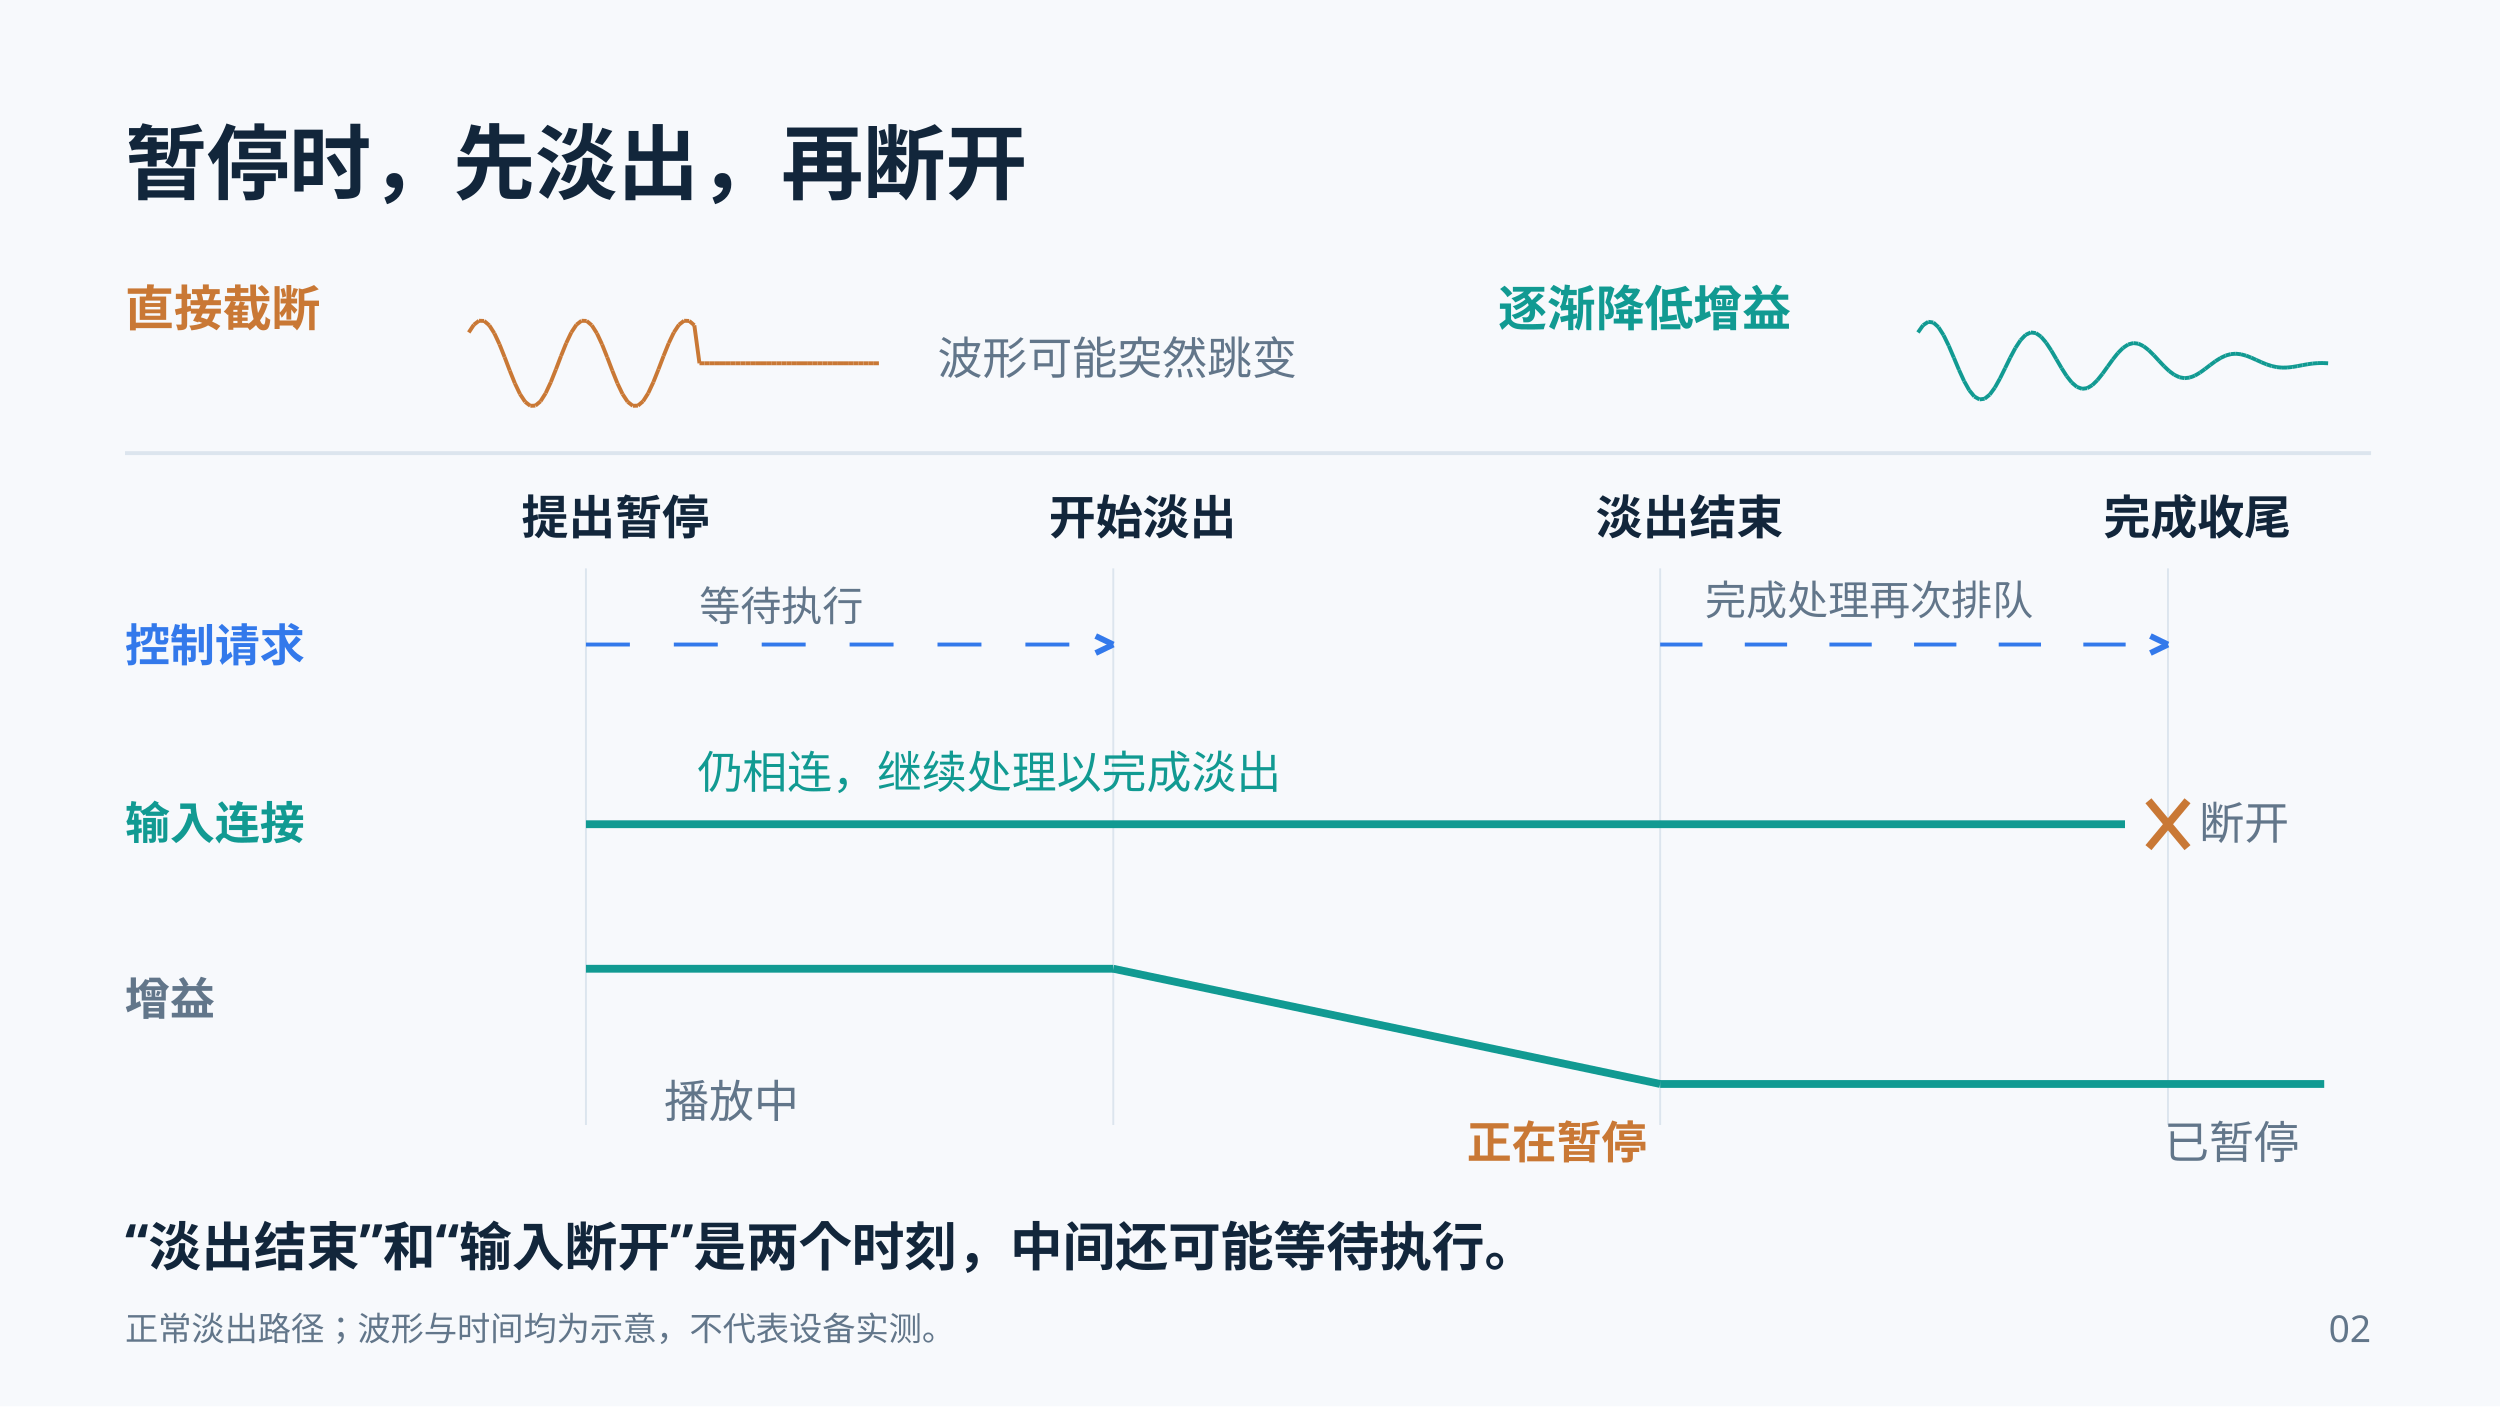
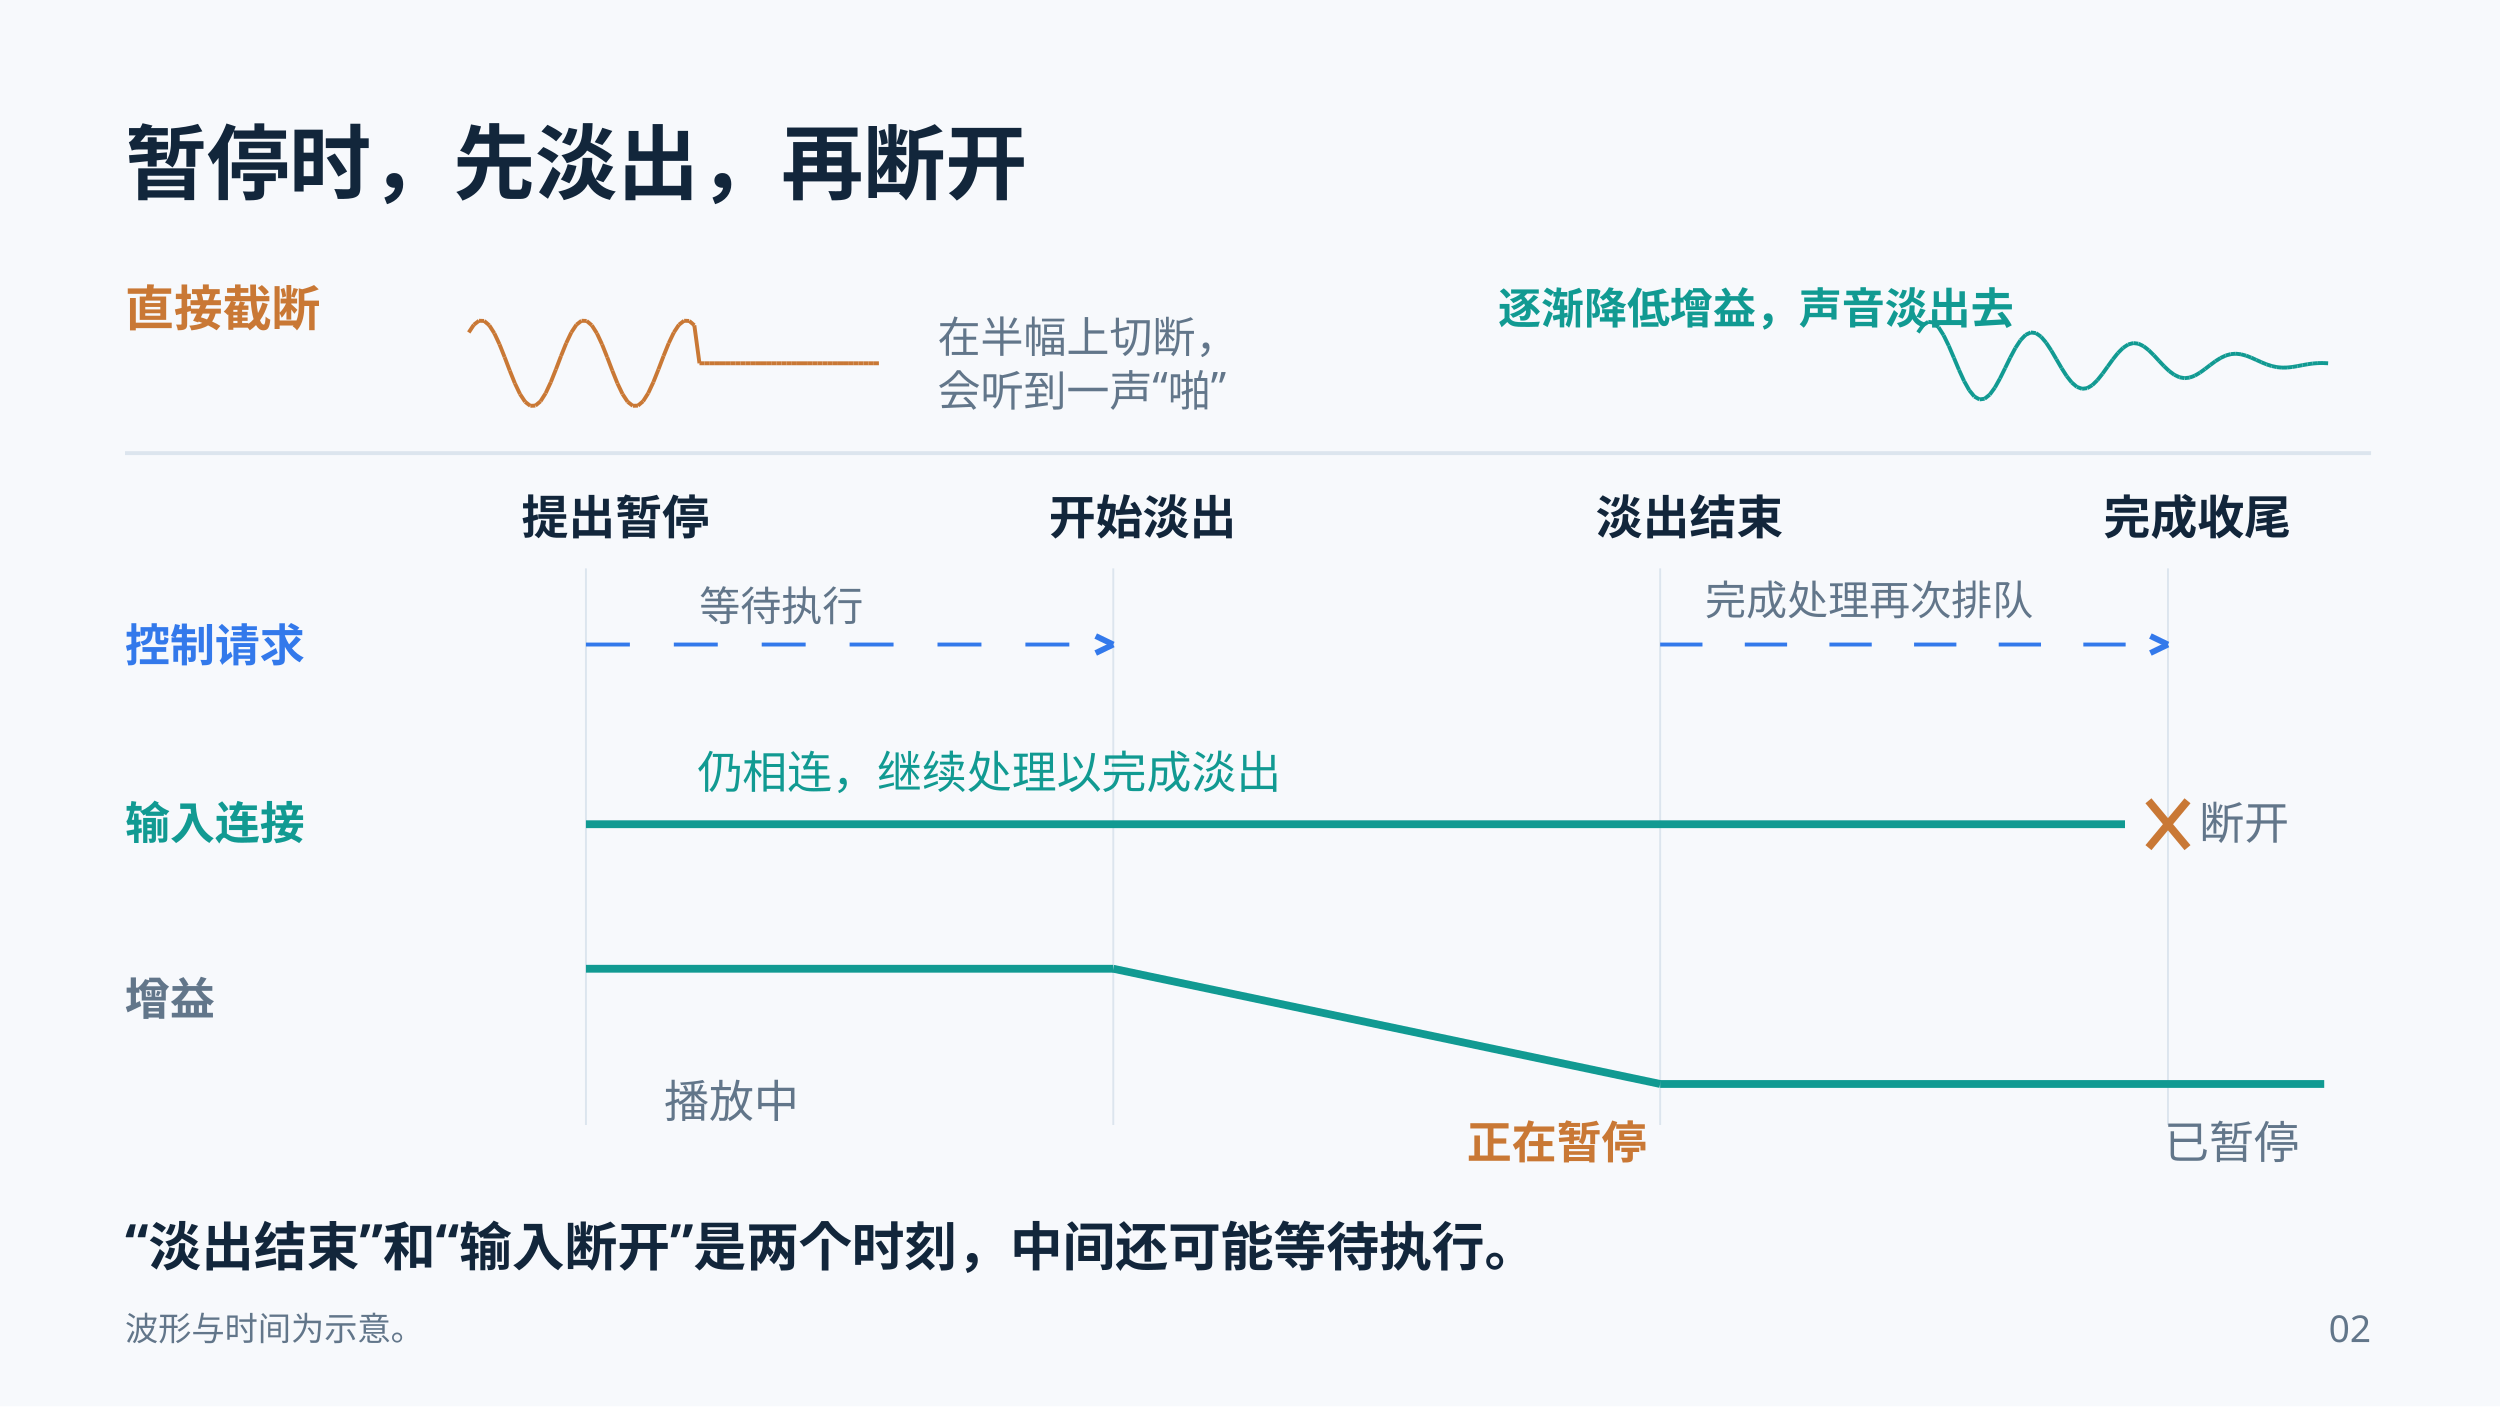
<svg xmlns="http://www.w3.org/2000/svg" width="1280" height="720" viewBox="0 0 1280 720">
  <rect width="1280" height="720" fill="#F7F9FC" />
  <rect x="64" y="48" width="1150" height="70" fill="none" stroke="none" stroke-width="0" />
  <text x="64" y="98.75" fill="#12263B" font-family="Microsoft YaHei, sans-serif" font-size="42" font-weight="700" text-anchor="start">暂停时，先淡出，再断开</text>
  <rect x="64" y="140" width="270" height="35" fill="none" stroke="none" stroke-width="0" />
  <text x="64" y="166.875" fill="#C97835" font-family="Microsoft YaHei, sans-serif" font-size="25" font-weight="700" text-anchor="start">直接截断</text>
  <line x1="240" y1="170.218" x2="242.625" y2="166.254" stroke="#C97835" stroke-width="2" />
  <line x1="242.625" y1="166.254" x2="245.25" y2="164.223" stroke="#C97835" stroke-width="2" />
  <line x1="245.25" y1="164.223" x2="247.875" y2="164.323" stroke="#C97835" stroke-width="2" />
  <line x1="247.875" y1="164.323" x2="250.5" y2="166.546" stroke="#C97835" stroke-width="2" />
  <line x1="250.5" y1="166.546" x2="253.125" y2="170.672" stroke="#C97835" stroke-width="2" />
  <line x1="253.125" y1="170.672" x2="255.75" y2="176.299" stroke="#C97835" stroke-width="2" />
  <line x1="255.75" y1="176.299" x2="258.375" y2="182.876" stroke="#C97835" stroke-width="2" />
  <line x1="258.375" y1="182.876" x2="261" y2="189.758" stroke="#C97835" stroke-width="2" />
  <line x1="261" y1="189.758" x2="263.625" y2="196.273" stroke="#C97835" stroke-width="2" />
  <line x1="263.625" y1="196.273" x2="266.25" y2="201.782" stroke="#C97835" stroke-width="2" />
  <line x1="266.25" y1="201.782" x2="268.875" y2="205.746" stroke="#C97835" stroke-width="2" />
  <line x1="268.875" y1="205.746" x2="271.5" y2="207.777" stroke="#C97835" stroke-width="2" />
  <line x1="271.5" y1="207.777" x2="274.125" y2="207.677" stroke="#C97835" stroke-width="2" />
  <line x1="274.125" y1="207.677" x2="276.75" y2="205.454" stroke="#C97835" stroke-width="2" />
  <line x1="276.75" y1="205.454" x2="279.375" y2="201.328" stroke="#C97835" stroke-width="2" />
  <line x1="279.375" y1="201.328" x2="282" y2="195.701" stroke="#C97835" stroke-width="2" />
  <line x1="282" y1="195.701" x2="284.625" y2="189.124" stroke="#C97835" stroke-width="2" />
  <line x1="284.625" y1="189.124" x2="287.25" y2="182.242" stroke="#C97835" stroke-width="2" />
  <line x1="287.25" y1="182.242" x2="289.875" y2="175.727" stroke="#C97835" stroke-width="2" />
  <line x1="289.875" y1="175.727" x2="292.5" y2="170.218" stroke="#C97835" stroke-width="2" />
  <line x1="292.5" y1="170.218" x2="295.125" y2="166.254" stroke="#C97835" stroke-width="2" />
  <line x1="295.125" y1="166.254" x2="297.75" y2="164.223" stroke="#C97835" stroke-width="2" />
  <line x1="297.75" y1="164.223" x2="300.375" y2="164.323" stroke="#C97835" stroke-width="2" />
  <line x1="300.375" y1="164.323" x2="303" y2="166.546" stroke="#C97835" stroke-width="2" />
  <line x1="303" y1="166.546" x2="305.625" y2="170.672" stroke="#C97835" stroke-width="2" />
  <line x1="305.625" y1="170.672" x2="308.25" y2="176.299" stroke="#C97835" stroke-width="2" />
  <line x1="308.25" y1="176.299" x2="310.875" y2="182.876" stroke="#C97835" stroke-width="2" />
  <line x1="310.875" y1="182.876" x2="313.5" y2="189.758" stroke="#C97835" stroke-width="2" />
  <line x1="313.5" y1="189.758" x2="316.125" y2="196.273" stroke="#C97835" stroke-width="2" />
  <line x1="316.125" y1="196.273" x2="318.75" y2="201.782" stroke="#C97835" stroke-width="2" />
  <line x1="318.75" y1="201.782" x2="321.375" y2="205.746" stroke="#C97835" stroke-width="2" />
  <line x1="321.375" y1="205.746" x2="324" y2="207.777" stroke="#C97835" stroke-width="2" />
  <line x1="324" y1="207.777" x2="326.625" y2="207.677" stroke="#C97835" stroke-width="2" />
  <line x1="326.625" y1="207.677" x2="329.25" y2="205.454" stroke="#C97835" stroke-width="2" />
  <line x1="329.25" y1="205.454" x2="331.875" y2="201.328" stroke="#C97835" stroke-width="2" />
  <line x1="331.875" y1="201.328" x2="334.5" y2="195.701" stroke="#C97835" stroke-width="2" />
  <line x1="334.5" y1="195.701" x2="337.125" y2="189.124" stroke="#C97835" stroke-width="2" />
  <line x1="337.125" y1="189.124" x2="339.75" y2="182.242" stroke="#C97835" stroke-width="2" />
  <line x1="339.75" y1="182.242" x2="342.375" y2="175.727" stroke="#C97835" stroke-width="2" />
  <line x1="342.375" y1="175.727" x2="345" y2="170.218" stroke="#C97835" stroke-width="2" />
  <line x1="345" y1="170.218" x2="347.625" y2="166.254" stroke="#C97835" stroke-width="2" />
  <line x1="347.625" y1="166.254" x2="350.25" y2="164.223" stroke="#C97835" stroke-width="2" />
  <line x1="350.25" y1="164.223" x2="352.875" y2="164.323" stroke="#C97835" stroke-width="2" />
  <line x1="352.875" y1="164.323" x2="355.5" y2="166.546" stroke="#C97835" stroke-width="2" />
  <line x1="355.5" y1="166.546" x2="358.125" y2="186" stroke="#C97835" stroke-width="2" />
  <line x1="358.125" y1="186" x2="360.75" y2="186" stroke="#C97835" stroke-width="2" />
  <line x1="360.75" y1="186" x2="363.375" y2="186" stroke="#C97835" stroke-width="2" />
  <line x1="363.375" y1="186" x2="366" y2="186" stroke="#C97835" stroke-width="2" />
  <line x1="366" y1="186" x2="368.625" y2="186" stroke="#C97835" stroke-width="2" />
  <line x1="368.625" y1="186" x2="371.25" y2="186" stroke="#C97835" stroke-width="2" />
  <line x1="371.25" y1="186" x2="373.875" y2="186" stroke="#C97835" stroke-width="2" />
  <line x1="373.875" y1="186" x2="376.5" y2="186" stroke="#C97835" stroke-width="2" />
  <line x1="376.5" y1="186" x2="379.125" y2="186" stroke="#C97835" stroke-width="2" />
  <line x1="379.125" y1="186" x2="381.75" y2="186" stroke="#C97835" stroke-width="2" />
  <line x1="381.75" y1="186" x2="384.375" y2="186" stroke="#C97835" stroke-width="2" />
  <line x1="384.375" y1="186" x2="387" y2="186" stroke="#C97835" stroke-width="2" />
  <line x1="387" y1="186" x2="389.625" y2="186" stroke="#C97835" stroke-width="2" />
  <line x1="389.625" y1="186" x2="392.25" y2="186" stroke="#C97835" stroke-width="2" />
  <line x1="392.25" y1="186" x2="394.875" y2="186" stroke="#C97835" stroke-width="2" />
  <line x1="394.875" y1="186" x2="397.5" y2="186" stroke="#C97835" stroke-width="2" />
  <line x1="397.5" y1="186" x2="400.125" y2="186" stroke="#C97835" stroke-width="2" />
  <line x1="400.125" y1="186" x2="402.75" y2="186" stroke="#C97835" stroke-width="2" />
  <line x1="402.75" y1="186" x2="405.375" y2="186" stroke="#C97835" stroke-width="2" />
  <line x1="405.375" y1="186" x2="408" y2="186" stroke="#C97835" stroke-width="2" />
  <line x1="408" y1="186" x2="410.625" y2="186" stroke="#C97835" stroke-width="2" />
  <line x1="410.625" y1="186" x2="413.25" y2="186" stroke="#C97835" stroke-width="2" />
  <line x1="413.25" y1="186" x2="415.875" y2="186" stroke="#C97835" stroke-width="2" />
  <line x1="415.875" y1="186" x2="418.5" y2="186" stroke="#C97835" stroke-width="2" />
  <line x1="418.5" y1="186" x2="421.125" y2="186" stroke="#C97835" stroke-width="2" />
  <line x1="421.125" y1="186" x2="423.75" y2="186" stroke="#C97835" stroke-width="2" />
  <line x1="423.75" y1="186" x2="426.375" y2="186" stroke="#C97835" stroke-width="2" />
  <line x1="426.375" y1="186" x2="429" y2="186" stroke="#C97835" stroke-width="2" />
  <line x1="429" y1="186" x2="431.625" y2="186" stroke="#C97835" stroke-width="2" />
  <line x1="431.625" y1="186" x2="434.25" y2="186" stroke="#C97835" stroke-width="2" />
  <line x1="434.25" y1="186" x2="436.875" y2="186" stroke="#C97835" stroke-width="2" />
  <line x1="436.875" y1="186" x2="439.5" y2="186" stroke="#C97835" stroke-width="2" />
  <line x1="439.5" y1="186" x2="442.125" y2="186" stroke="#C97835" stroke-width="2" />
  <line x1="442.125" y1="186" x2="444.75" y2="186" stroke="#C97835" stroke-width="2" />
  <line x1="444.75" y1="186" x2="447.375" y2="186" stroke="#C97835" stroke-width="2" />
  <line x1="447.375" y1="186" x2="450" y2="186" stroke="#C97835" stroke-width="2" />
-   <rect x="480" y="163" width="240" height="40" fill="none" stroke="none" stroke-width="0" />
-   <text x="480" y="191.625" fill="#62768A" font-family="Microsoft YaHei, sans-serif" font-size="23" font-weight="400" text-anchor="start">波形可能突然跳变</text>
-   <rect x="767" y="140" width="270" height="35" fill="none" stroke="none" stroke-width="0" />
-   <text x="767" y="166.875" fill="#119A92" font-family="Microsoft YaHei, sans-serif" font-size="25" font-weight="700" text-anchor="start">逐渐降低增益</text>
+   <rect x="480" y="158" width="260" height="56" fill="none" stroke="none" stroke-width="0" />
+   <text x="480" y="180.5" fill="#62768A" font-family="Microsoft YaHei, sans-serif" font-size="22" font-weight="400" text-anchor="start">在半幅上切断，</text>
+   <text x="480" y="208" fill="#62768A" font-family="Microsoft YaHei, sans-serif" font-size="22" font-weight="400" text-anchor="start">会听到一声“啪”</text>
+   <rect x="767" y="140" width="300" height="35" fill="none" stroke="none" stroke-width="0" />
+   <text x="767" y="165.75" fill="#119A92" font-family="Microsoft YaHei, sans-serif" font-size="22" font-weight="700" text-anchor="start">逐渐降低增益，声音淡出去</text>
  <line x1="982" y1="170.218" x2="984.625" y2="166.501" stroke="#119A92" stroke-width="2" />
  <line x1="984.625" y1="166.501" x2="987.25" y2="164.767" stroke="#119A92" stroke-width="2" />
  <line x1="987.25" y1="164.767" x2="989.875" y2="165.136" stroke="#119A92" stroke-width="2" />
  <line x1="989.875" y1="165.136" x2="992.5" y2="167.518" stroke="#119A92" stroke-width="2" />
  <line x1="992.5" y1="167.518" x2="995.125" y2="171.63" stroke="#119A92" stroke-width="2" />
  <line x1="995.125" y1="171.63" x2="997.75" y2="177.027" stroke="#119A92" stroke-width="2" />
  <line x1="997.75" y1="177.027" x2="1000.375" y2="183.149" stroke="#119A92" stroke-width="2" />
  <line x1="1000.375" y1="183.149" x2="1003" y2="189.383" stroke="#119A92" stroke-width="2" />
  <line x1="1003" y1="189.383" x2="1005.625" y2="195.117" stroke="#119A92" stroke-width="2" />
  <line x1="1005.625" y1="195.117" x2="1008.25" y2="199.809" stroke="#119A92" stroke-width="2" />
  <line x1="1008.25" y1="199.809" x2="1010.875" y2="203.031" stroke="#119A92" stroke-width="2" />
  <line x1="1010.875" y1="203.031" x2="1013.5" y2="204.511" stroke="#119A92" stroke-width="2" />
  <line x1="1013.5" y1="204.511" x2="1016.125" y2="204.154" stroke="#119A92" stroke-width="2" />
  <line x1="1016.125" y1="204.154" x2="1018.75" y2="202.05" stroke="#119A92" stroke-width="2" />
  <line x1="1018.75" y1="202.05" x2="1021.375" y2="198.454" stroke="#119A92" stroke-width="2" />
  <line x1="1021.375" y1="198.454" x2="1024" y2="193.76" stroke="#119A92" stroke-width="2" />
  <line x1="1024" y1="193.76" x2="1026.625" y2="188.46" stroke="#119A92" stroke-width="2" />
  <line x1="1026.625" y1="188.46" x2="1029.25" y2="183.087" stroke="#119A92" stroke-width="2" />
  <line x1="1029.25" y1="183.087" x2="1031.875" y2="178.167" stroke="#119A92" stroke-width="2" />
  <line x1="1031.875" y1="178.167" x2="1034.5" y2="174.164" stroke="#119A92" stroke-width="2" />
  <line x1="1034.5" y1="174.164" x2="1037.125" y2="171.437" stroke="#119A92" stroke-width="2" />
  <line x1="1037.125" y1="171.437" x2="1039.75" y2="170.212" stroke="#119A92" stroke-width="2" />
  <line x1="1039.75" y1="170.212" x2="1042.375" y2="170.555" stroke="#119A92" stroke-width="2" />
  <line x1="1042.375" y1="170.555" x2="1045" y2="172.382" stroke="#119A92" stroke-width="2" />
  <line x1="1045" y1="172.382" x2="1047.625" y2="175.462" stroke="#119A92" stroke-width="2" />
  <line x1="1047.625" y1="175.462" x2="1050.25" y2="179.452" stroke="#119A92" stroke-width="2" />
  <line x1="1050.25" y1="179.452" x2="1052.875" y2="183.93" stroke="#119A92" stroke-width="2" />
  <line x1="1052.875" y1="183.93" x2="1055.5" y2="188.443" stroke="#119A92" stroke-width="2" />
  <line x1="1055.5" y1="188.443" x2="1058.125" y2="192.549" stroke="#119A92" stroke-width="2" />
  <line x1="1058.125" y1="192.549" x2="1060.75" y2="195.864" stroke="#119A92" stroke-width="2" />
  <line x1="1060.75" y1="195.864" x2="1063.375" y2="198.094" stroke="#119A92" stroke-width="2" />
  <line x1="1063.375" y1="198.094" x2="1066" y2="199.066" stroke="#119A92" stroke-width="2" />
  <line x1="1066" y1="199.066" x2="1068.625" y2="198.735" stroke="#119A92" stroke-width="2" />
  <line x1="1068.625" y1="198.735" x2="1071.25" y2="197.186" stroke="#119A92" stroke-width="2" />
  <line x1="1071.25" y1="197.186" x2="1073.875" y2="194.622" stroke="#119A92" stroke-width="2" />
  <line x1="1073.875" y1="194.622" x2="1076.5" y2="191.335" stroke="#119A92" stroke-width="2" />
  <line x1="1076.5" y1="191.335" x2="1079.125" y2="187.679" stroke="#119A92" stroke-width="2" />
  <line x1="1079.125" y1="187.679" x2="1081.75" y2="184.027" stroke="#119A92" stroke-width="2" />
  <line x1="1081.75" y1="184.027" x2="1084.375" y2="180.735" stroke="#119A92" stroke-width="2" />
  <line x1="1084.375" y1="180.735" x2="1087" y2="178.109" stroke="#119A92" stroke-width="2" />
  <line x1="1087" y1="178.109" x2="1089.625" y2="176.374" stroke="#119A92" stroke-width="2" />
  <line x1="1089.625" y1="176.374" x2="1092.25" y2="175.656" stroke="#119A92" stroke-width="2" />
  <line x1="1092.25" y1="175.656" x2="1094.875" y2="175.975" stroke="#119A92" stroke-width="2" />
  <line x1="1094.875" y1="175.975" x2="1097.5" y2="177.246" stroke="#119A92" stroke-width="2" />
  <line x1="1097.5" y1="177.246" x2="1100.125" y2="179.294" stroke="#119A92" stroke-width="2" />
  <line x1="1100.125" y1="179.294" x2="1102.75" y2="181.877" stroke="#119A92" stroke-width="2" />
  <line x1="1102.75" y1="181.877" x2="1105.375" y2="184.711" stroke="#119A92" stroke-width="2" />
  <line x1="1105.375" y1="184.711" x2="1108" y2="187.503" stroke="#119A92" stroke-width="2" />
  <line x1="1108" y1="187.503" x2="1110.625" y2="189.981" stroke="#119A92" stroke-width="2" />
  <line x1="1110.625" y1="189.981" x2="1113.25" y2="191.918" stroke="#119A92" stroke-width="2" />
  <line x1="1113.25" y1="191.918" x2="1115.875" y2="193.158" stroke="#119A92" stroke-width="2" />
  <line x1="1115.875" y1="193.158" x2="1118.5" y2="193.622" stroke="#119A92" stroke-width="2" />
  <line x1="1118.5" y1="193.622" x2="1121.125" y2="193.316" stroke="#119A92" stroke-width="2" />
  <line x1="1121.125" y1="193.316" x2="1123.75" y2="192.323" stroke="#119A92" stroke-width="2" />
  <line x1="1123.75" y1="192.323" x2="1126.375" y2="190.79" stroke="#119A92" stroke-width="2" />
  <line x1="1126.375" y1="190.79" x2="1129" y2="188.91" stroke="#119A92" stroke-width="2" />
  <line x1="1129" y1="188.91" x2="1131.625" y2="186.898" stroke="#119A92" stroke-width="2" />
  <line x1="1131.625" y1="186.898" x2="1134.25" y2="184.966" stroke="#119A92" stroke-width="2" />
  <line x1="1134.25" y1="184.966" x2="1136.875" y2="183.303" stroke="#119A92" stroke-width="2" />
  <line x1="1136.875" y1="183.303" x2="1139.5" y2="182.055" stroke="#119A92" stroke-width="2" />
  <line x1="1139.5" y1="182.055" x2="1142.125" y2="181.31" stroke="#119A92" stroke-width="2" />
  <line x1="1142.125" y1="181.31" x2="1144.75" y2="181.1" stroke="#119A92" stroke-width="2" />
  <line x1="1144.75" y1="181.1" x2="1147.375" y2="181.394" stroke="#119A92" stroke-width="2" />
  <line x1="1147.375" y1="181.394" x2="1150" y2="182.109" stroke="#119A92" stroke-width="2" />
  <line x1="1150" y1="182.109" x2="1152.625" y2="183.126" stroke="#119A92" stroke-width="2" />
  <line x1="1152.625" y1="183.126" x2="1155.25" y2="184.302" stroke="#119A92" stroke-width="2" />
  <line x1="1155.25" y1="184.302" x2="1157.875" y2="185.492" stroke="#119A92" stroke-width="2" />
  <line x1="1157.875" y1="185.492" x2="1160.5" y2="186.564" stroke="#119A92" stroke-width="2" />
  <line x1="1160.5" y1="186.564" x2="1163.125" y2="187.413" stroke="#119A92" stroke-width="2" />
  <line x1="1163.125" y1="187.413" x2="1165.75" y2="187.973" stroke="#119A92" stroke-width="2" />
  <line x1="1165.75" y1="187.973" x2="1168.375" y2="188.221" stroke="#119A92" stroke-width="2" />
  <line x1="1168.375" y1="188.221" x2="1171" y2="188.178" stroke="#119A92" stroke-width="2" />
  <line x1="1171" y1="188.178" x2="1173.625" y2="187.897" stroke="#119A92" stroke-width="2" />
  <line x1="1173.625" y1="187.897" x2="1176.25" y2="187.459" stroke="#119A92" stroke-width="2" />
  <line x1="1176.25" y1="187.459" x2="1178.875" y2="186.958" stroke="#119A92" stroke-width="2" />
  <line x1="1178.875" y1="186.958" x2="1181.5" y2="186.485" stroke="#119A92" stroke-width="2" />
  <line x1="1181.5" y1="186.485" x2="1184.125" y2="186.117" stroke="#119A92" stroke-width="2" />
  <line x1="1184.125" y1="186.117" x2="1186.75" y2="185.906" stroke="#119A92" stroke-width="2" />
  <line x1="1186.75" y1="185.906" x2="1189.375" y2="185.872" stroke="#119A92" stroke-width="2" />
  <line x1="1189.375" y1="185.872" x2="1192" y2="186" stroke="#119A92" stroke-width="2" />
  <line x1="64" y1="232" x2="1214" y2="232" stroke="#DCE5EE" stroke-width="2" />
  <rect x="225" y="247" width="180" height="35" fill="none" stroke="none" stroke-width="0" />
  <text x="315" y="273.5" fill="#12263B" font-family="Microsoft YaHei, sans-serif" font-size="24" font-weight="700" text-anchor="middle">提出暂停</text>
  <line x1="300" y1="291" x2="300" y2="576" stroke="#DCE5EE" stroke-width="1" />
  <rect x="495" y="247" width="180" height="35" fill="none" stroke="none" stroke-width="0" />
  <text x="585" y="273.5" fill="#12263B" font-family="Microsoft YaHei, sans-serif" font-size="24" font-weight="700" text-anchor="middle">开始淡出</text>
  <line x1="570" y1="291" x2="570" y2="576" stroke="#DCE5EE" stroke-width="1" />
  <rect x="775" y="247" width="180" height="35" fill="none" stroke="none" stroke-width="0" />
  <text x="865" y="273.5" fill="#12263B" font-family="Microsoft YaHei, sans-serif" font-size="24" font-weight="700" text-anchor="middle">淡出结束</text>
  <line x1="850" y1="291" x2="850" y2="576" stroke="#DCE5EE" stroke-width="1" />
  <rect x="1035" y="247" width="180" height="35" fill="none" stroke="none" stroke-width="0" />
  <text x="1125" y="273.5" fill="#12263B" font-family="Microsoft YaHei, sans-serif" font-size="24" font-weight="700" text-anchor="middle">完成收尾</text>
  <line x1="1110" y1="291" x2="1110" y2="576" stroke="#DCE5EE" stroke-width="1" />
  <rect x="64" y="311" width="190" height="38" fill="none" stroke="none" stroke-width="0" />
  <text x="64" y="338.625" fill="#3379EB" font-family="Microsoft YaHei, sans-serif" font-size="23" font-weight="700" text-anchor="start">控制请求</text>
  <line x1="300" y1="330" x2="322.5" y2="330" stroke="#3379EB" stroke-width="2" />
  <line x1="345" y1="330" x2="367.5" y2="330" stroke="#3379EB" stroke-width="2" />
  <line x1="390" y1="330" x2="412.5" y2="330" stroke="#3379EB" stroke-width="2" />
  <line x1="435" y1="330" x2="457.5" y2="330" stroke="#3379EB" stroke-width="2" />
  <line x1="480" y1="330" x2="502.5" y2="330" stroke="#3379EB" stroke-width="2" />
  <line x1="525" y1="330" x2="547.5" y2="330" stroke="#3379EB" stroke-width="2" />
  <line x1="560.996" y1="334.35" x2="570" y2="330" stroke="#3379EB" stroke-width="3" />
  <line x1="560.996" y1="325.65" x2="570" y2="330" stroke="#3379EB" stroke-width="3" />
  <rect x="358" y="294" width="170" height="32" fill="none" stroke="none" stroke-width="0" />
  <text x="358" y="317.875" fill="#62768A" font-family="Microsoft YaHei, sans-serif" font-size="21" font-weight="400" text-anchor="start">等待执行</text>
  <line x1="850" y1="330" x2="871.667" y2="330" stroke="#3379EB" stroke-width="2" />
  <line x1="893.333" y1="330" x2="915" y2="330" stroke="#3379EB" stroke-width="2" />
  <line x1="936.667" y1="330" x2="958.333" y2="330" stroke="#3379EB" stroke-width="2" />
  <line x1="980" y1="330" x2="1001.667" y2="330" stroke="#3379EB" stroke-width="2" />
  <line x1="1023.333" y1="330" x2="1045" y2="330" stroke="#3379EB" stroke-width="2" />
  <line x1="1066.667" y1="330" x2="1088.333" y2="330" stroke="#3379EB" stroke-width="2" />
  <line x1="1100.996" y1="334.35" x2="1110" y2="330" stroke="#3379EB" stroke-width="3" />
  <line x1="1100.996" y1="325.65" x2="1110" y2="330" stroke="#3379EB" stroke-width="3" />
  <rect x="873" y="291" width="225" height="32" fill="none" stroke="none" stroke-width="0" />
  <text x="873" y="314.875" fill="#62768A" font-family="Microsoft YaHei, sans-serif" font-size="21" font-weight="400" text-anchor="start">完成处理再次排队</text>
  <rect x="64" y="402" width="190" height="38" fill="none" stroke="none" stroke-width="0" />
  <text x="64" y="429.625" fill="#119A92" font-family="Microsoft YaHei, sans-serif" font-size="23" font-weight="700" text-anchor="start">输入连接</text>
  <line x1="300" y1="422" x2="1088" y2="422" stroke="#119A92" stroke-width="4" />
  <rect x="357" y="379" width="390" height="32" fill="none" stroke="none" stroke-width="0" />
  <text x="357" y="403.625" fill="#119A92" font-family="Microsoft YaHei, sans-serif" font-size="23" font-weight="400" text-anchor="start">仍相连，继续处理以完成淡出</text>
  <line x1="1100" y1="410" x2="1120" y2="434" stroke="#C97835" stroke-width="4" />
  <line x1="1120" y1="410" x2="1100" y2="434" stroke="#C97835" stroke-width="4" />
  <rect x="1126" y="402" width="90" height="38" fill="none" stroke="none" stroke-width="0" />
  <text x="1126" y="429.625" fill="#62768A" font-family="Microsoft YaHei, sans-serif" font-size="23" font-weight="400" text-anchor="start">断开</text>
  <rect x="64" y="492" width="190" height="38" fill="none" stroke="none" stroke-width="0" />
  <text x="64" y="519.625" fill="#62768A" font-family="Microsoft YaHei, sans-serif" font-size="23" font-weight="700" text-anchor="start">增益</text>
  <line x1="300" y1="496" x2="570" y2="496" stroke="#119A92" stroke-width="4" />
  <line x1="570" y1="496" x2="850" y2="555" stroke="#119A92" stroke-width="4" />
  <line x1="850" y1="555" x2="1190" y2="555" stroke="#119A92" stroke-width="4" />
  <rect x="340" y="546" width="170" height="35" fill="none" stroke="none" stroke-width="0" />
  <text x="340" y="572.125" fill="#62768A" font-family="Microsoft YaHei, sans-serif" font-size="23" font-weight="400" text-anchor="start">播放中</text>
  <rect x="647" y="567" width="300" height="35" fill="none" stroke="none" stroke-width="0" />
  <text x="797" y="593.125" fill="#C97835" font-family="Microsoft YaHei, sans-serif" font-size="23" font-weight="700" text-anchor="middle">正在暂停</text>
  <rect x="1108" y="567" width="110" height="35" fill="none" stroke="none" stroke-width="0" />
  <text x="1108" y="593.125" fill="#62768A" font-family="Microsoft YaHei, sans-serif" font-size="23" font-weight="400" text-anchor="start">已暂停</text>
  <rect x="64" y="618" width="1130" height="36" fill="none" stroke="none" stroke-width="0" />
  <text x="64" y="646.125" fill="#12263B" font-family="Microsoft YaHei, sans-serif" font-size="27" font-weight="700" text-anchor="start">“淡出结束”和“输入断开”是两个时刻，中间还可能等待执行。</text>
  <rect x="64" y="665" width="1070" height="30" fill="none" stroke="none" stroke-width="0" />
-   <text x="64" y="686.375" fill="#62768A" font-family="Microsoft YaHei, sans-serif" font-size="17" font-weight="400" text-anchor="start">正常淡出路径；波形与时间均为示意，不代表设备实测。</text>
+   <text x="64" y="686.375" fill="#62768A" font-family="Microsoft YaHei, sans-serif" font-size="17" font-weight="400" text-anchor="start">波形与时间为示意。</text>
  <rect x="1157" y="665" width="57" height="30" fill="none" stroke="none" stroke-width="0" />
  <text x="1214" y="687.125" fill="#62768A" font-family="Microsoft YaHei, sans-serif" font-size="19" font-weight="400" text-anchor="end">02</text>
</svg>
